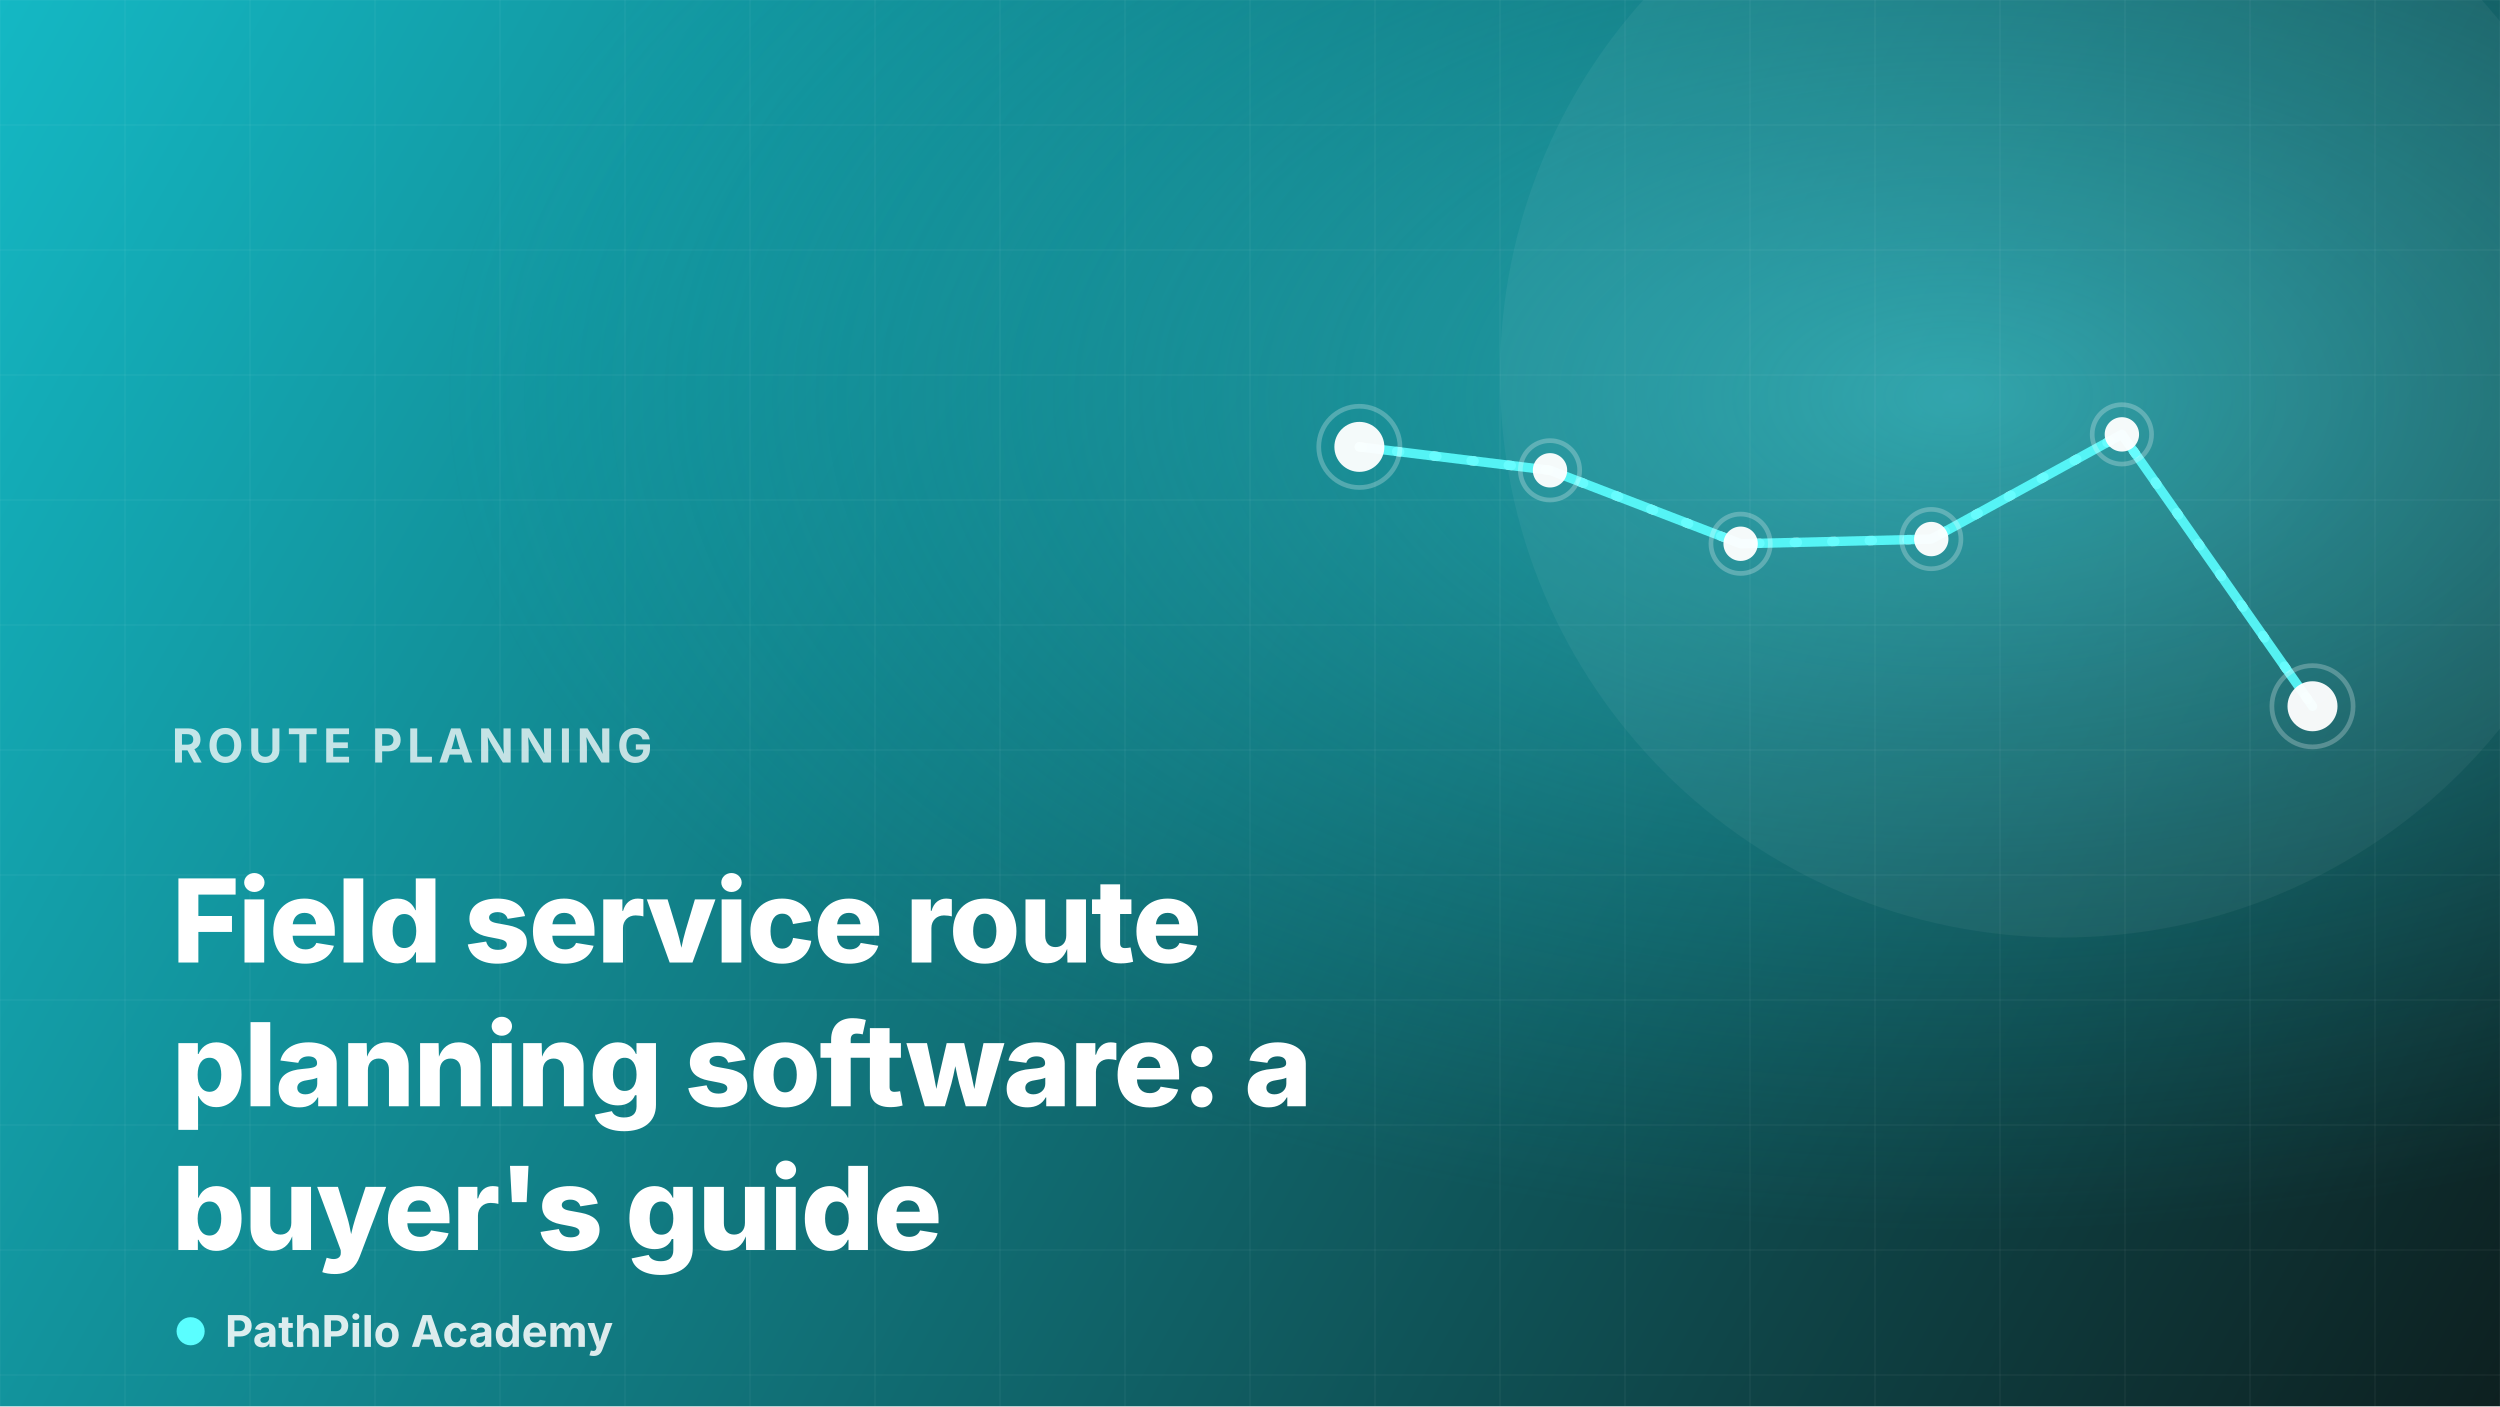
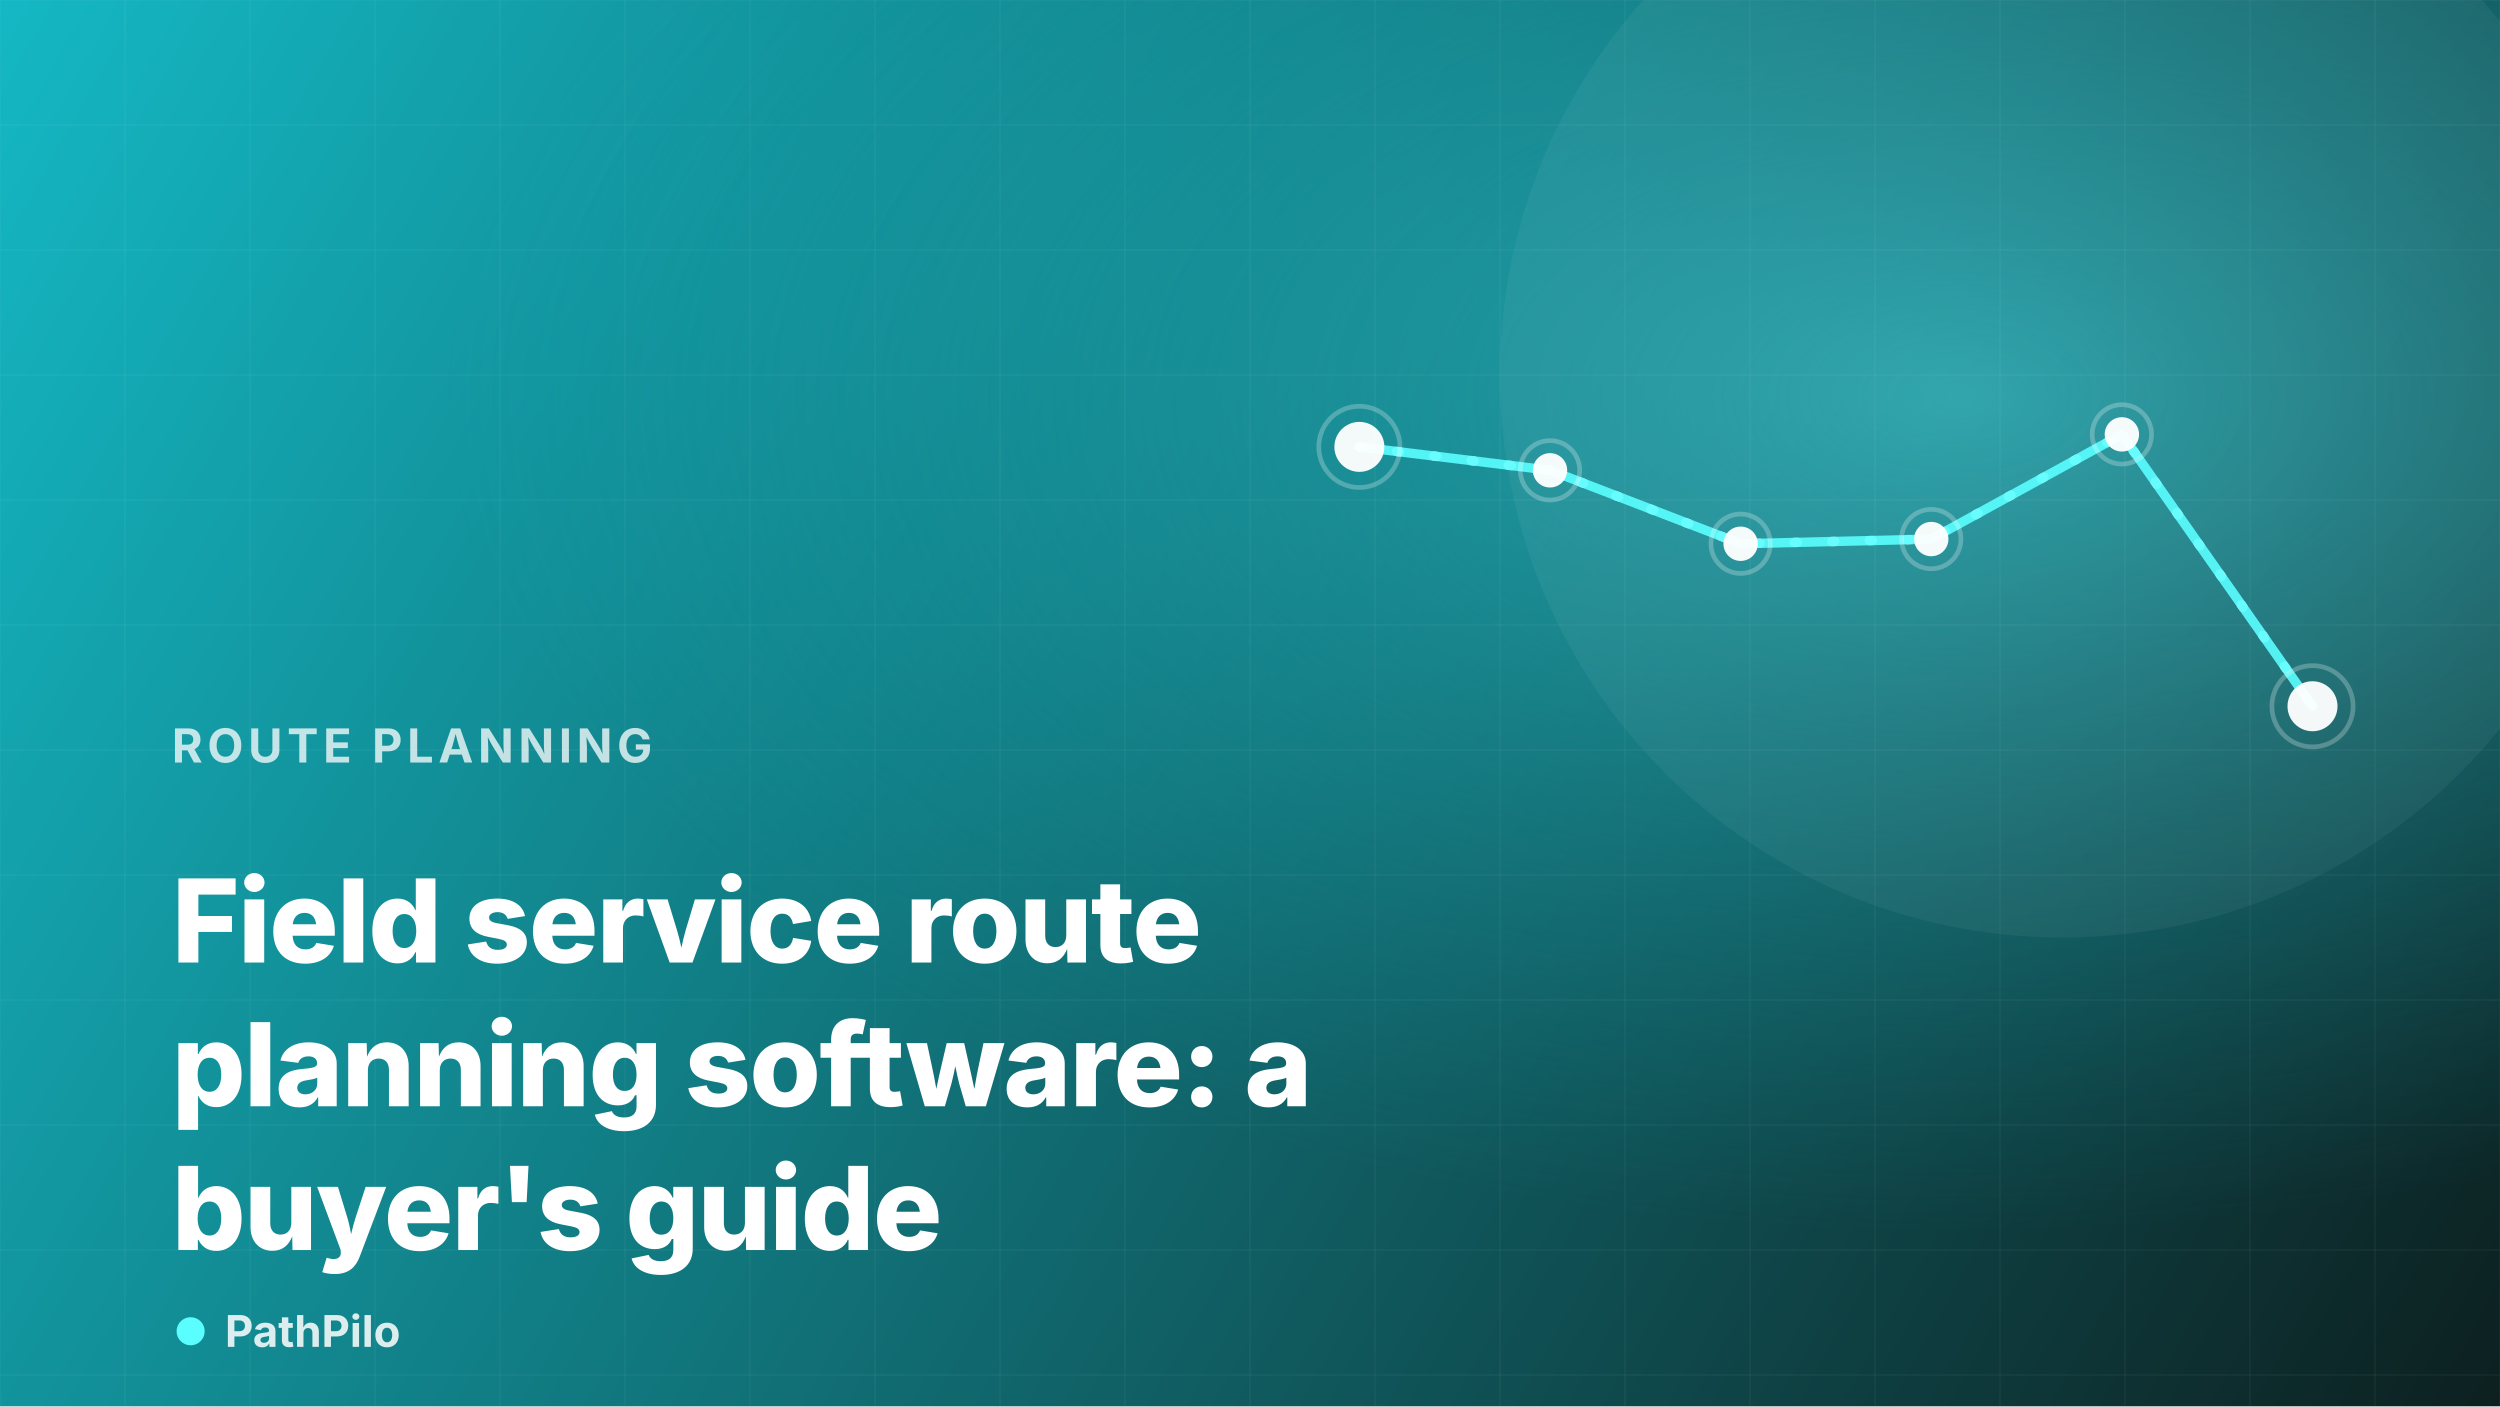
<svg xmlns="http://www.w3.org/2000/svg" width="1600" height="900" viewBox="0 0 1600 900" fill="none">
  <defs>
    <linearGradient id="bg" x1="0" y1="0" x2="1600" y2="900" gradientUnits="userSpaceOnUse">
      <stop offset="0" stop-color="#14b8c4" />
      <stop offset="1" stop-color="#0d2020" />
    </linearGradient>
    <radialGradient id="glow" cx="0.78" cy="0.28" r="0.6">
      <stop offset="0" stop-color="#3ce0ec" stop-opacity="0.55" />
      <stop offset="1" stop-color="#14b8c4" stop-opacity="0" />
    </radialGradient>
  </defs>
  <rect width="1600" height="900" fill="url(#bg)" />
  <rect width="1600" height="900" fill="url(#glow)" />
  <line x1="0" y1="0" x2="0" y2="900" stroke="#FFFFFF" stroke-opacity="0.04" />
  <line x1="80" y1="0" x2="80" y2="900" stroke="#FFFFFF" stroke-opacity="0.04" />
  <line x1="160" y1="0" x2="160" y2="900" stroke="#FFFFFF" stroke-opacity="0.04" />
  <line x1="240" y1="0" x2="240" y2="900" stroke="#FFFFFF" stroke-opacity="0.04" />
  <line x1="320" y1="0" x2="320" y2="900" stroke="#FFFFFF" stroke-opacity="0.04" />
  <line x1="400" y1="0" x2="400" y2="900" stroke="#FFFFFF" stroke-opacity="0.04" />
  <line x1="480" y1="0" x2="480" y2="900" stroke="#FFFFFF" stroke-opacity="0.04" />
  <line x1="560" y1="0" x2="560" y2="900" stroke="#FFFFFF" stroke-opacity="0.04" />
  <line x1="640" y1="0" x2="640" y2="900" stroke="#FFFFFF" stroke-opacity="0.04" />
  <line x1="720" y1="0" x2="720" y2="900" stroke="#FFFFFF" stroke-opacity="0.04" />
  <line x1="800" y1="0" x2="800" y2="900" stroke="#FFFFFF" stroke-opacity="0.04" />
  <line x1="880" y1="0" x2="880" y2="900" stroke="#FFFFFF" stroke-opacity="0.04" />
  <line x1="960" y1="0" x2="960" y2="900" stroke="#FFFFFF" stroke-opacity="0.04" />
  <line x1="1040" y1="0" x2="1040" y2="900" stroke="#FFFFFF" stroke-opacity="0.04" />
  <line x1="1120" y1="0" x2="1120" y2="900" stroke="#FFFFFF" stroke-opacity="0.04" />
  <line x1="1200" y1="0" x2="1200" y2="900" stroke="#FFFFFF" stroke-opacity="0.04" />
  <line x1="1280" y1="0" x2="1280" y2="900" stroke="#FFFFFF" stroke-opacity="0.04" />
  <line x1="1360" y1="0" x2="1360" y2="900" stroke="#FFFFFF" stroke-opacity="0.04" />
  <line x1="1440" y1="0" x2="1440" y2="900" stroke="#FFFFFF" stroke-opacity="0.04" />
  <line x1="1520" y1="0" x2="1520" y2="900" stroke="#FFFFFF" stroke-opacity="0.04" />
  <line x1="1600" y1="0" x2="1600" y2="900" stroke="#FFFFFF" stroke-opacity="0.04" />
  <line x1="0" y1="0" x2="1600" y2="0" stroke="#FFFFFF" stroke-opacity="0.04" />
  <line x1="0" y1="80" x2="1600" y2="80" stroke="#FFFFFF" stroke-opacity="0.04" />
  <line x1="0" y1="160" x2="1600" y2="160" stroke="#FFFFFF" stroke-opacity="0.04" />
  <line x1="0" y1="240" x2="1600" y2="240" stroke="#FFFFFF" stroke-opacity="0.04" />
  <line x1="0" y1="320" x2="1600" y2="320" stroke="#FFFFFF" stroke-opacity="0.04" />
  <line x1="0" y1="400" x2="1600" y2="400" stroke="#FFFFFF" stroke-opacity="0.04" />
  <line x1="0" y1="480" x2="1600" y2="480" stroke="#FFFFFF" stroke-opacity="0.04" />
  <line x1="0" y1="560" x2="1600" y2="560" stroke="#FFFFFF" stroke-opacity="0.04" />
  <line x1="0" y1="640" x2="1600" y2="640" stroke="#FFFFFF" stroke-opacity="0.04" />
  <line x1="0" y1="720" x2="1600" y2="720" stroke="#FFFFFF" stroke-opacity="0.04" />
  <line x1="0" y1="800" x2="1600" y2="800" stroke="#FFFFFF" stroke-opacity="0.04" />
  <line x1="0" y1="880" x2="1600" y2="880" stroke="#FFFFFF" stroke-opacity="0.04" />
  <circle cx="1320" cy="240" r="360" fill="#FFFFFF" opacity="0.05" />
  <path d="M870 286 L992 301 L1114 348 L1236 345 L1358 278 L1480 452" stroke="#FFFFFF" stroke-opacity="0.85" stroke-width="6" stroke-linecap="round" stroke-linejoin="round" stroke-dasharray="2 22" />
  <path d="M870 286 L992 301 L1114 348 L1236 345 L1358 278 L1480 452" stroke="#5afeff" stroke-opacity="0.9" stroke-width="6" stroke-linecap="round" stroke-linejoin="round" />
  <circle cx="870" cy="286" r="16" fill="#FFFFFF" opacity="0.95" />
  <circle cx="870" cy="286" r="26" fill="none" stroke="#FFFFFF" stroke-opacity="0.25" stroke-width="3" />
  <circle cx="992" cy="301" r="11" fill="#FFFFFF" opacity="0.95" />
  <circle cx="992" cy="301" r="19" fill="none" stroke="#FFFFFF" stroke-opacity="0.25" stroke-width="3" />
  <circle cx="1114" cy="348" r="11" fill="#FFFFFF" opacity="0.95" />
  <circle cx="1114" cy="348" r="19" fill="none" stroke="#FFFFFF" stroke-opacity="0.25" stroke-width="3" />
  <circle cx="1236" cy="345" r="11" fill="#FFFFFF" opacity="0.95" />
  <circle cx="1236" cy="345" r="19" fill="none" stroke="#FFFFFF" stroke-opacity="0.25" stroke-width="3" />
  <circle cx="1358" cy="278" r="11" fill="#FFFFFF" opacity="0.95" />
  <circle cx="1358" cy="278" r="19" fill="none" stroke="#FFFFFF" stroke-opacity="0.25" stroke-width="3" />
  <circle cx="1480" cy="452" r="16" fill="#FFFFFF" opacity="0.95" />
  <circle cx="1480" cy="452" r="26" fill="none" stroke="#FFFFFF" stroke-opacity="0.25" stroke-width="3" />
  <text x="110" y="488" fill="#FFFFFF" fill-opacity="0.75" font-family="Inter, Arial, sans-serif" font-size="30" font-weight="700" letter-spacing="3">ROUTE PLANNING</text>
  <text fill="#FFFFFF" font-family="Inter, Arial, sans-serif" font-size="74" font-weight="800" letter-spacing="-1">
    <tspan x="110" y="616">Field service route</tspan>
    <tspan x="110" y="708">planning software: a</tspan>
    <tspan x="110" y="800">buyer's guide</tspan>
  </text>
  <g>
    <circle cx="122" cy="852" r="9" fill="#5afeff" />
-     <text x="144" y="862" fill="#FFFFFF" fill-opacity="0.85" font-family="Inter, Arial, sans-serif" font-size="28" font-weight="700">PathPilo Academy</text>
+     <text x="144" y="862" fill="#FFFFFF" fill-opacity="0.85" font-family="Inter, Arial, sans-serif" font-size="28" font-weight="700">PathPilo</text>
  </g>
</svg>
